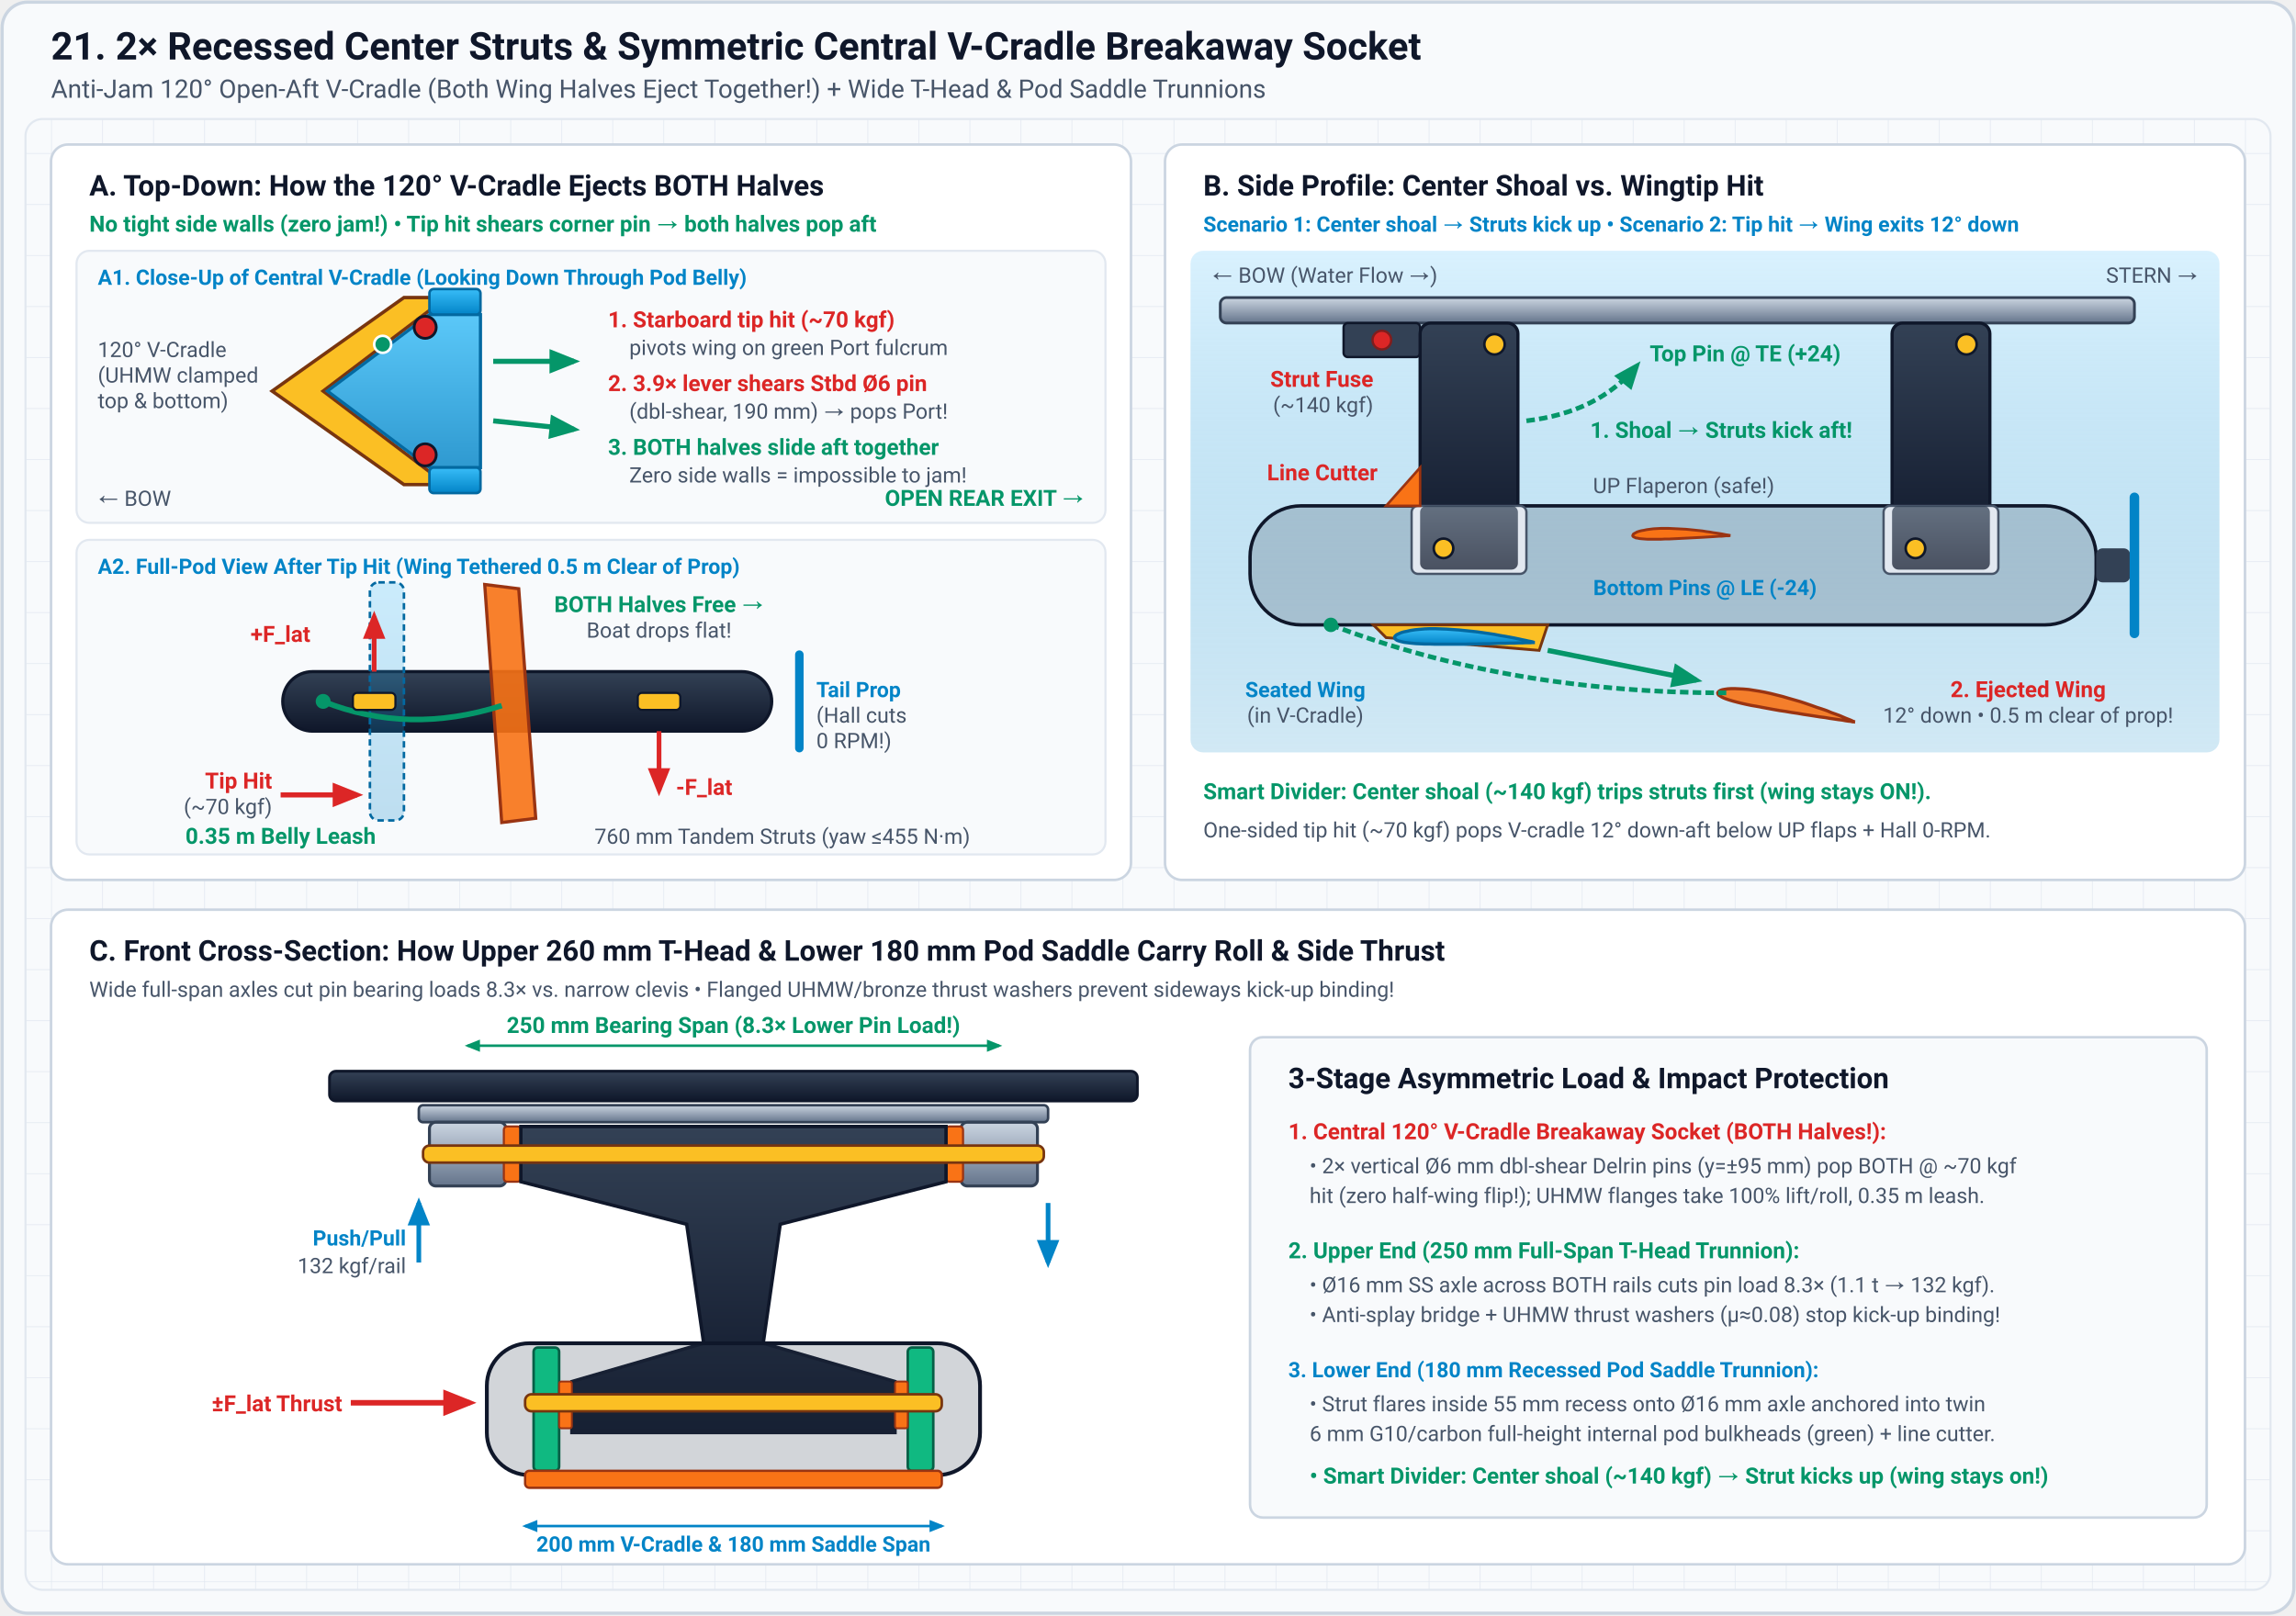
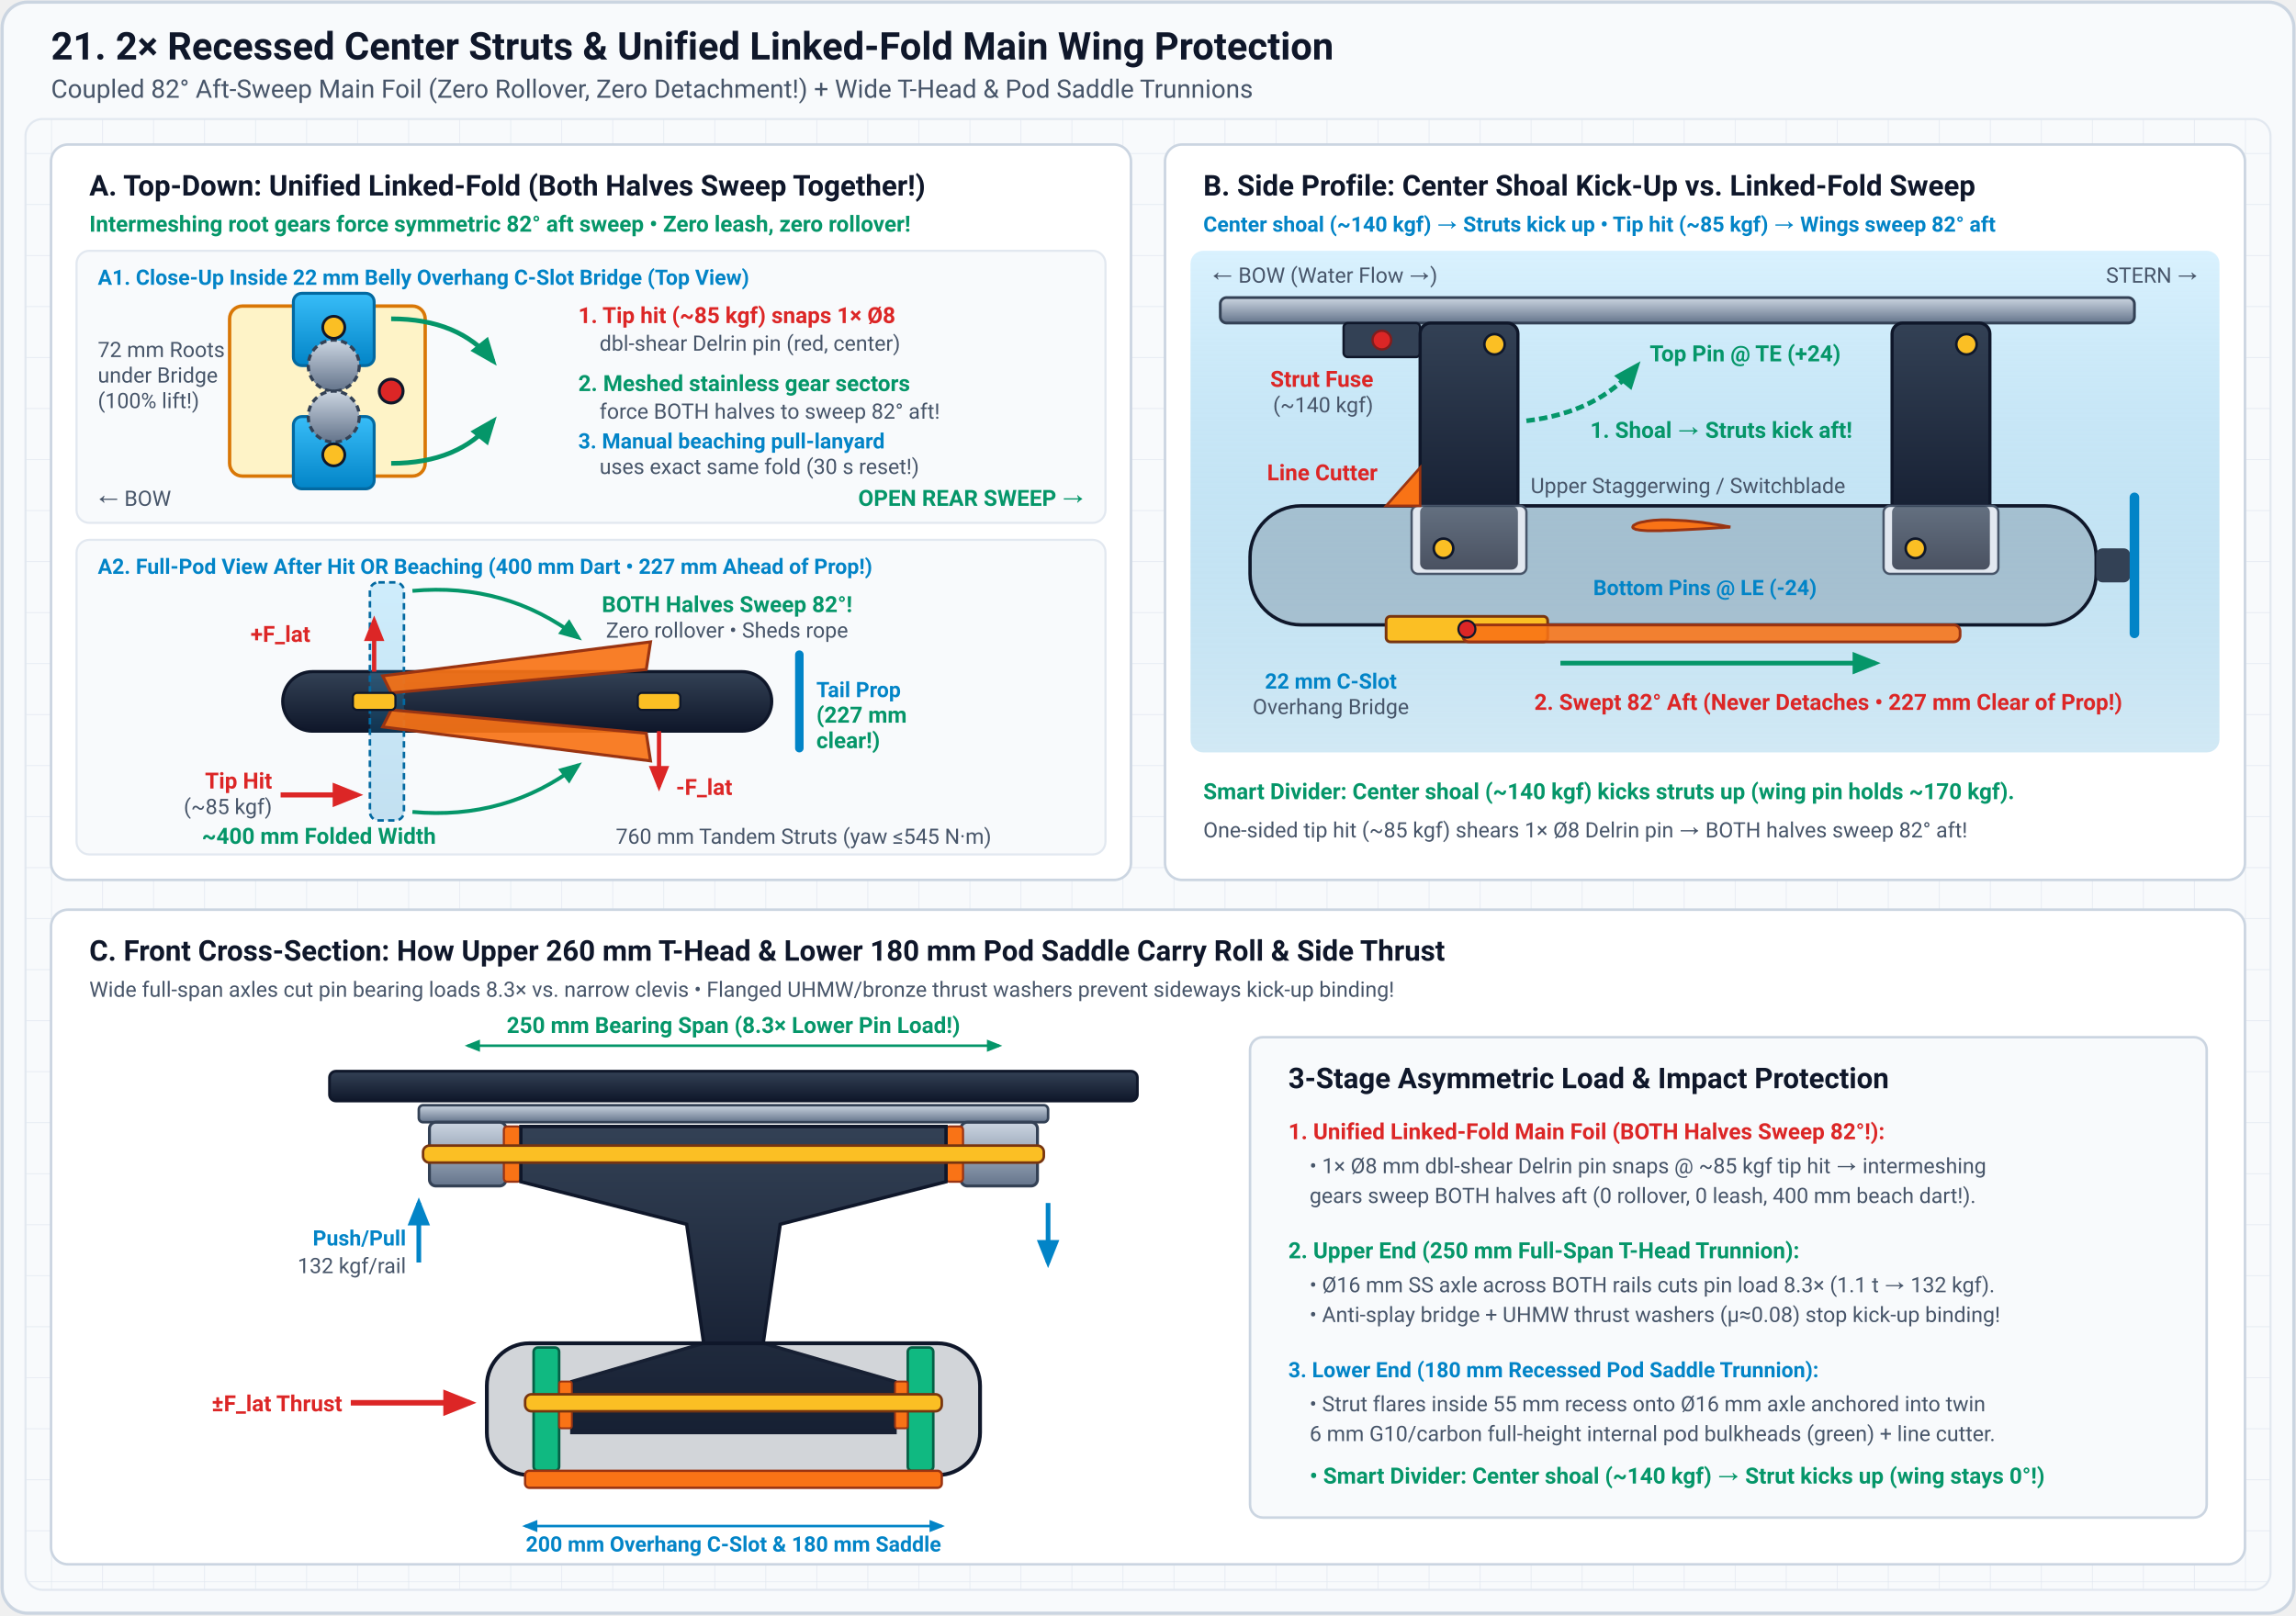
<svg xmlns="http://www.w3.org/2000/svg" viewBox="0 0 1080 760" width="1080" height="760">
  <defs>
    <pattern id="grid" width="24" height="24" patternUnits="userSpaceOnUse">
      <path d="M 24 0 L 0 0 0 24" fill="none" stroke="#E2E8F0" stroke-width="0.6" />
    </pattern>
    <linearGradient id="carbon" x1="0" y1="0" x2="0" y2="1">
      <stop offset="0%" stop-color="#334155" />
      <stop offset="100%" stop-color="#0F172A" />
    </linearGradient>
    <linearGradient id="alu" x1="0" y1="0" x2="0" y2="1">
      <stop offset="0%" stop-color="#CBD5E1" />
      <stop offset="100%" stop-color="#64748B" />
    </linearGradient>
    <linearGradient id="wingBlue" x1="0" y1="0" x2="0" y2="1">
      <stop offset="0%" stop-color="#38BDF8" />
      <stop offset="100%" stop-color="#0284C7" />
    </linearGradient>
    <linearGradient id="wingTeal" x1="0" y1="0" x2="0" y2="1">
      <stop offset="0%" stop-color="#2DD4BF" />
      <stop offset="100%" stop-color="#0D9488" />
    </linearGradient>
    <linearGradient id="water" x1="0" y1="0" x2="0" y2="1">
      <stop offset="0%" stop-color="#BAE6FD" stop-opacity="0.55" />
      <stop offset="100%" stop-color="#0284C7" stop-opacity="0.18" />
    </linearGradient>
    <linearGradient id="kevlar" x1="0" y1="0" x2="1" y2="0">
      <stop offset="0%" stop-color="#FBBF24" />
      <stop offset="100%" stop-color="#D97706" />
    </linearGradient>
    <linearGradient id="tubeGrad" x1="0" y1="0" x2="0" y2="1">
      <stop offset="0%" stop-color="#F1F5F9" />
      <stop offset="55%" stop-color="#CBD5E1" />
      <stop offset="100%" stop-color="#94A3B8" />
    </linearGradient>
    <marker id="arrDark" viewBox="0 0 10 10" refX="8" refY="5" markerWidth="6" markerHeight="6" orient="auto-start-reverse">
      <path d="M 0 1 L 10 5 L 0 9 z" fill="#334155" />
    </marker>
    <marker id="arrBlue" viewBox="0 0 10 10" refX="8" refY="5" markerWidth="6" markerHeight="6" orient="auto-start-reverse">
      <path d="M 0 1 L 10 5 L 0 9 z" fill="#0284C7" />
    </marker>
    <marker id="arrGreen" viewBox="0 0 10 10" refX="8" refY="5" markerWidth="6" markerHeight="6" orient="auto-start-reverse">
      <path d="M 0 1 L 10 5 L 0 9 z" fill="#059669" />
    </marker>
    <marker id="arrRed" viewBox="0 0 10 10" refX="8" refY="5" markerWidth="6" markerHeight="6" orient="auto-start-reverse">
      <path d="M 0 1 L 10 5 L 0 9 z" fill="#DC2626" />
    </marker>
    <style>
      text { font-family: -apple-system, BlinkMacSystemFont, "Segoe UI", Roboto, Helvetica, Arial, sans-serif; }
      .title { font-size: 18px; font-weight: 700; fill: #0F172A; }
      .sub { font-size: 12px; fill: #475569; }
      .sec { font-size: 13.5px; font-weight: 700; fill: #0F172A; }
      .lbl { font-size: 11px; font-weight: 600; fill: #1E293B; }
      .lbl-sm { font-size: 10px; fill: #475569; }
      .lbl-w { font-size: 10.5px; font-weight: 700; fill: #FFFFFF; }
      .dim { font-size: 10px; font-weight: 600; fill: #0284C7; }
      .ok { font-size: 10.5px; font-weight: 700; fill: #059669; }
      .warn { font-size: 10.5px; font-weight: 700; fill: #DC2626; }
    </style>
  </defs>
  <rect x="1" y="1" width="1078" height="758" rx="12" fill="#F8FAFC" stroke="#CBD5E1" stroke-width="1.5" />
  <rect x="12" y="56" width="1056" height="692" rx="8" fill="url(#grid)" stroke="#E2E8F0" stroke-width="1" />
-   <text x="24" y="28" class="title">21. 2× Recessed Center Struts &amp; Symmetric Central V-Cradle Breakaway Socket</text>
-   <text x="24" y="46" class="sub">Anti-Jam 120° Open-Aft V-Cradle (Both Wing Halves Eject Together!) + Wide T-Head &amp; Pod Saddle Trunnions</text>
+   <text x="24" y="28" class="title">21. 2× Recessed Center Struts &amp; Unified Linked-Fold Main Wing Protection</text>
+   <text x="24" y="46" class="sub">Coupled 82° Aft-Sweep Main Foil (Zero Rollover, Zero Detachment!) + Wide T-Head &amp; Pod Saddle Trunnions</text>
  <rect x="24" y="68" width="508" height="346" rx="8" fill="#FFFFFF" stroke="#CBD5E1" stroke-width="1.2" />
-   <text x="42" y="92" class="sec">A. Top-Down: How the 120° V-Cradle Ejects BOTH Halves</text>
-   <text x="42" y="109" class="ok">No tight side walls (zero jam!) • Tip hit shears corner pin → both halves pop aft</text>
+   <text x="42" y="92" class="sec">A. Top-Down: Unified Linked-Fold (Both Halves Sweep Together!)</text>
+   <text x="42" y="109" class="ok">Intermeshing root gears force symmetric 82° aft sweep • Zero leash, zero rollover!</text>
  <rect x="36" y="118" width="484" height="128" rx="6" fill="#F8FAFC" stroke="#E2E8F0" stroke-width="1" />
-   <text x="46" y="134" class="dim">A1. Close-Up of Central V-Cradle (Looking Down Through Pod Belly)</text>
+   <text x="46" y="134" class="dim">A1. Close-Up Inside 22 mm Belly Overhang C-Slot Bridge (Top View)</text>
  <text x="46" y="238" class="lbl-sm">← BOW</text>
-   <text x="510" y="238" text-anchor="end" class="ok">OPEN REAR EXIT →</text>
-   <path d="M 128 184 L 190 140 L 210 140 L 152 184 L 210 228 L 190 228 Z" fill="#FBBF24" stroke="#78350F" stroke-width="1.6" />
-   <path d="M 154 184 L 202 148 L 226 148 L 226 220 L 202 220 Z" fill="url(#wingBlue)" fill-opacity="0.82" stroke="#0369A1" stroke-width="1.5" />
-   <rect x="202" y="136" width="24" height="12" rx="2" fill="url(#wingBlue)" stroke="#0369A1" stroke-width="1.2" />
-   <rect x="202" y="220" width="24" height="12" rx="2" fill="url(#wingBlue)" stroke="#0369A1" stroke-width="1.2" />
-   <circle cx="200" cy="154" r="5.2" fill="#DC2626" stroke="#0F172A" stroke-width="1.3" />
-   <circle cx="200" cy="214" r="5.2" fill="#DC2626" stroke="#0F172A" stroke-width="1.3" />
-   <circle cx="180" cy="162" r="4" fill="#059669" stroke="#FFFFFF" stroke-width="1.2" />
-   <line x1="232" y1="170" x2="270" y2="170" stroke="#059669" stroke-width="2.4" marker-end="url(#arrGreen)" />
-   <line x1="232" y1="198" x2="270" y2="202" stroke="#059669" stroke-width="2.4" marker-end="url(#arrGreen)" />
-   <text x="286" y="154" class="warn">1. Starboard tip hit (~70 kgf)</text>
-   <text x="296" y="167" class="lbl-sm">pivots wing on green Port fulcrum</text>
-   <text x="286" y="184" class="warn">2. 3.9× lever shears Stbd Ø6 pin</text>
-   <text x="296" y="197" class="lbl-sm">(dbl-shear, 190 mm) → pops Port!</text>
-   <text x="286" y="214" class="ok">3. BOTH halves slide aft together</text>
-   <text x="296" y="227" class="lbl-sm">Zero side walls = impossible to jam!</text>
-   <text x="46" y="168" class="lbl-sm">120° V-Cradle</text>
-   <text x="46" y="180" class="lbl-sm">(UHMW clamped</text>
-   <text x="46" y="192" class="lbl-sm">top &amp; bottom)</text>
+   <text x="510" y="238" text-anchor="end" class="ok">OPEN REAR SWEEP →</text>
+   <rect x="108" y="144" width="92" height="80" rx="6" fill="#FEF3C7" stroke="#D97706" stroke-width="1.6" />
+   <rect x="138" y="138" width="38" height="34" rx="4" fill="url(#wingBlue)" stroke="#0369A1" stroke-width="1.4" />
+   <rect x="138" y="196" width="38" height="34" rx="4" fill="url(#wingBlue)" stroke="#0369A1" stroke-width="1.4" />
+   <circle cx="157" cy="172" r="12" fill="url(#alu)" stroke="#334155" stroke-width="1.5" stroke-dasharray="3,2" />
+   <circle cx="157" cy="196" r="12" fill="url(#alu)" stroke="#334155" stroke-width="1.5" stroke-dasharray="3,2" />
+   <circle cx="157" cy="154" r="5.2" fill="#FBBF24" stroke="#0F172A" stroke-width="1.3" />
+   <circle cx="157" cy="214" r="5.2" fill="#FBBF24" stroke="#0F172A" stroke-width="1.3" />
+   <circle cx="184" cy="184" r="5.6" fill="#DC2626" stroke="#0F172A" stroke-width="1.4" />
+   <path d="M 184 150 Q 216 150 232 170" fill="none" stroke="#059669" stroke-width="2.2" marker-end="url(#arrGreen)" />
+   <path d="M 184 218 Q 216 218 232 198" fill="none" stroke="#059669" stroke-width="2.2" marker-end="url(#arrGreen)" />
+   <text x="46" y="168" class="lbl-sm">72 mm Roots</text>
+   <text x="46" y="180" class="lbl-sm">under Bridge</text>
+   <text x="46" y="192" class="lbl-sm">(100% lift!)</text>
+   <text x="272" y="152" class="warn">1. Tip hit (~85 kgf) snaps 1× Ø8</text>
+   <text x="282" y="165" class="lbl-sm">dbl-shear Delrin pin (red, center)</text>
+   <text x="272" y="184" class="ok">2. Meshed stainless gear sectors</text>
+   <text x="282" y="197" class="lbl-sm">force BOTH halves to sweep 82° aft!</text>
+   <text x="272" y="211" class="dim">3. Manual beaching pull-lanyard</text>
+   <text x="282" y="223" class="lbl-sm">uses exact same fold (30 s reset!)</text>
  <rect x="36" y="254" width="484" height="148" rx="6" fill="#F8FAFC" stroke="#E2E8F0" stroke-width="1" />
-   <text x="46" y="270" class="dim">A2. Full-Pod View After Tip Hit (Wing Tethered 0.5 m Clear of Prop)</text>
+   <text x="46" y="270" class="dim">A2. Full-Pod View After Hit OR Beaching (400 mm Dart • 227 mm Ahead of Prop!)</text>
  <rect x="133" y="316" width="230" height="28" rx="14" fill="url(#carbon)" stroke="#0F172A" stroke-width="1.5" />
  <line x1="376" y1="308" x2="376" y2="352" stroke="#0284C7" stroke-width="4" stroke-linecap="round" />
  <text x="384" y="328" class="dim">Tail Prop</text>
-   <text x="384" y="340" class="lbl-sm">(Hall cuts</text>
-   <text x="384" y="352" class="lbl-sm">0 RPM!)</text>
-   <rect x="174" y="274" width="16" height="112" rx="4" fill="url(#wingBlue)" fill-opacity="0.24" stroke="#0369A1" stroke-width="1.2" stroke-dasharray="3,2" />
-   <polygon points="228,275 244,277 252,385 236,387" fill="#F97316" fill-opacity="0.90" stroke="#9A3412" stroke-width="1.5" />
-   <path d="M 152 330 Q 192 346 236 332" fill="none" stroke="#059669" stroke-width="2.6" />
-   <circle cx="152" cy="330" r="3.5" fill="#059669" />
+   <text x="384" y="340" class="ok">(227 mm</text>
+   <text x="384" y="352" class="ok">clear!)</text>
+   <rect x="174" y="274" width="16" height="112" rx="4" fill="url(#wingBlue)" fill-opacity="0.22" stroke="#0369A1" stroke-width="1.2" stroke-dasharray="3,2" />
+   <polygon points="180,318 306,302 304,315 184,326" fill="#F97316" fill-opacity="0.92" stroke="#9A3412" stroke-width="1.4" />
+   <polygon points="180,342 306,358 304,345 184,334" fill="#F97316" fill-opacity="0.92" stroke="#9A3412" stroke-width="1.4" />
+   <path d="M 194 278 Q 238 274 272 300" fill="none" stroke="#059669" stroke-width="1.8" marker-end="url(#arrGreen)" />
+   <path d="M 194 382 Q 238 386 272 360" fill="none" stroke="#059669" stroke-width="1.8" marker-end="url(#arrGreen)" />
  <rect x="166" y="326" width="20" height="8" rx="2" fill="#FBBF24" stroke="#0F172A" stroke-width="1" />
  <rect x="300" y="326" width="20" height="8" rx="2" fill="#FBBF24" stroke="#0F172A" stroke-width="1" />
-   <line x1="176" y1="316" x2="176" y2="290" stroke="#DC2626" stroke-width="2.2" marker-end="url(#arrRed)" />
-   <line x1="310" y1="344" x2="310" y2="372" stroke="#DC2626" stroke-width="2.2" marker-end="url(#arrRed)" />
+   <line x1="176" y1="316" x2="176" y2="292" stroke="#DC2626" stroke-width="2" marker-end="url(#arrRed)" />
+   <line x1="310" y1="344" x2="310" y2="370" stroke="#DC2626" stroke-width="2" marker-end="url(#arrRed)" />
  <line x1="132" y1="374" x2="168" y2="374" stroke="#DC2626" stroke-width="2.4" marker-end="url(#arrRed)" />
  <text x="128" y="371" text-anchor="end" class="warn">Tip Hit</text>
-   <text x="128" y="383" text-anchor="end" class="lbl-sm">(~70 kgf)</text>
+   <text x="128" y="383" text-anchor="end" class="lbl-sm">(~85 kgf)</text>
  <text x="146" y="302" text-anchor="end" class="warn">+F_lat</text>
  <text x="318" y="374" class="warn">-F_lat</text>
-   <text x="310" y="288" text-anchor="middle" class="ok">BOTH Halves Free →</text>
-   <text x="310" y="300" text-anchor="middle" class="lbl-sm">Boat drops flat!</text>
-   <text x="132" y="397" text-anchor="middle" class="ok">0.35 m Belly Leash</text>
-   <text x="368" y="397" text-anchor="middle" class="lbl-sm">760 mm Tandem Struts (yaw ≤455 N·m)</text>
+   <text x="342" y="288" text-anchor="middle" class="ok">BOTH Halves Sweep 82°!</text>
+   <text x="342" y="300" text-anchor="middle" class="lbl-sm">Zero rollover • Sheds rope</text>
+   <text x="150" y="397" text-anchor="middle" class="ok">~400 mm Folded Width</text>
+   <text x="378" y="397" text-anchor="middle" class="lbl-sm">760 mm Tandem Struts (yaw ≤545 N·m)</text>
  <rect x="548" y="68" width="508" height="346" rx="8" fill="#FFFFFF" stroke="#CBD5E1" stroke-width="1.2" />
-   <text x="566" y="92" class="sec">B. Side Profile: Center Shoal vs. Wingtip Hit</text>
-   <text x="566" y="109" class="dim">Scenario 1: Center shoal → Struts kick up • Scenario 2: Tip hit → Wing exits 12° down</text>
+   <text x="566" y="92" class="sec">B. Side Profile: Center Shoal Kick-Up vs. Linked-Fold Sweep</text>
+   <text x="566" y="109" class="dim">Center shoal (~140 kgf) → Struts kick up • Tip hit (~85 kgf) → Wings sweep 82° aft</text>
  <rect x="560" y="118" width="484" height="236" rx="6" fill="url(#water)" />
  <text x="570" y="133" class="lbl-sm">← BOW (Water Flow →)</text>
  <text x="1034" y="133" text-anchor="end" class="lbl-sm">STERN →</text>
  <rect x="574" y="140" width="430" height="12" rx="3" fill="url(#alu)" stroke="#334155" stroke-width="1.3" />
  <rect x="632" y="152" width="36" height="16" rx="2" fill="#334155" stroke="#0F172A" stroke-width="1.1" />
  <circle cx="650" cy="160" r="4.4" fill="#DC2626" stroke="#7F1D1D" stroke-width="1.1" />
  <rect x="668" y="152" width="46" height="114" rx="5" fill="url(#carbon)" stroke="#0F172A" stroke-width="1.5" />
  <circle cx="703" cy="162" r="4.8" fill="#FBBF24" stroke="#0F172A" stroke-width="1.2" />
  <rect x="890" y="152" width="46" height="114" rx="5" fill="url(#carbon)" stroke="#0F172A" stroke-width="1.5" />
  <circle cx="925" cy="162" r="4.8" fill="#FBBF24" stroke="#0F172A" stroke-width="1.2" />
  <path d="M 718 198 Q 752 194 770 172" fill="none" stroke="#059669" stroke-width="2.2" stroke-dasharray="4,2" marker-end="url(#arrGreen)" />
  <rect x="588" y="238" width="398" height="56" rx="24" fill="#334155" fill-opacity="0.22" stroke="#0F172A" stroke-width="1.6" />
  <rect x="664" y="238" width="54" height="32" rx="3" fill="#E2E8F0" stroke="#475569" stroke-width="1.1" />
  <rect x="668" y="238" width="46" height="30" rx="3" fill="url(#carbon)" fill-opacity="0.72" />
  <circle cx="679" cy="258" r="4.6" fill="#FBBF24" stroke="#0F172A" stroke-width="1.2" />
  <rect x="886" y="238" width="54" height="32" rx="3" fill="#E2E8F0" stroke="#475569" stroke-width="1.1" />
  <rect x="890" y="238" width="46" height="30" rx="3" fill="url(#carbon)" fill-opacity="0.72" />
  <circle cx="901" cy="258" r="4.6" fill="#FBBF24" stroke="#0F172A" stroke-width="1.2" />
  <polygon points="668,238 652,238 668,220" fill="#F97316" stroke="#9A3412" stroke-width="1.2" />
  <rect x="986" y="258" width="16" height="16" rx="3" fill="#334155" />
  <line x1="1004" y1="234" x2="1004" y2="298" stroke="#0284C7" stroke-width="4.5" stroke-linecap="round" />
-   <polygon points="768.0,252.0 768.1,251.7 768.3,251.3 768.7,251.0 769.3,250.7 770.0,250.3 770.9,250.0 772.0,249.7 773.2,249.5 774.6,249.2 776.1,249.0 777.7,248.8 779.4,248.7 781.2,248.6 783.1,248.6 785.0,248.6 787.0,248.7 789.0,248.8 791.0,248.9 793.0,249.0 795.0,249.2 797.0,249.4 798.9,249.6 800.8,249.8 802.6,250.1 804.2,250.3 805.8,250.6 807.3,250.8 808.7,251.0 809.9,251.2 810.9,251.4 811.9,251.6 812.6,251.7 813.2,251.8 813.7,251.9 813.9,252.0 814.0,252.0 813.9,252.0 813.6,252.0 813.2,252.1 812.6,252.1 811.8,252.1 810.9,252.2 809.8,252.3 808.6,252.3 807.2,252.4 805.7,252.5 804.1,252.6 802.4,252.7 800.7,252.8 798.8,252.9 796.9,253.0 795.0,253.1 793.0,253.2 791.0,253.3 789.0,253.4 787.0,253.5 785.1,253.6 783.2,253.6 781.4,253.7 779.6,253.7 777.9,253.7 776.3,253.7 774.9,253.7 773.5,253.6 772.3,253.5 771.2,253.4 770.3,253.2 769.5,253.1 768.9,252.8 768.4,252.6 768.1,252.3" fill="#F97316" stroke="#9A3412" stroke-width="1.3" />
-   <polygon points="646,294 728,294 724,306 652,300" fill="#FBBF24" stroke="#78350F" stroke-width="1.3" />
-   <polygon points="656.0,300.0 656.1,299.5 656.4,299.1 657.0,298.6 657.9,298.2 659.0,297.7 660.3,297.3 661.9,297.0 663.6,296.6 665.6,296.3 667.7,296.1 670.1,295.9 672.5,295.8 675.1,295.8 677.8,295.9 680.6,296.0 683.4,296.2 686.3,296.4 689.2,296.7 692.1,297.0 694.9,297.3 697.7,297.7 700.5,298.1 703.1,298.5 705.6,299.0 708.1,299.4 710.3,299.8 712.4,300.2 714.3,300.6 716.1,301.0 717.6,301.3 718.9,301.6 720.0,301.8 720.9,302.0 721.5,302.2 721.8,302.3 722.0,302.3 721.8,302.3 721.5,302.3 720.8,302.3 719.9,302.4 718.8,302.4 717.5,302.4 715.9,302.5 714.2,302.5 712.2,302.6 710.1,302.6 707.8,302.7 705.4,302.7 702.8,302.8 700.1,302.9 697.4,302.9 694.6,303.0 691.7,303.0 688.9,303.1 686.0,303.1 683.2,303.1 680.4,303.1 677.7,303.1 675.1,303.1 672.5,303.0 670.1,303.0 667.9,302.9 665.8,302.8 663.8,302.6 662.1,302.4 660.5,302.2 659.2,301.9 658.1,301.6 657.2,301.3 656.6,300.9 656.2,300.5" fill="url(#wingBlue)" stroke="#0369A1" stroke-width="1.5" />
-   <polygon points="808.0,326.0 808.2,325.6 808.6,325.2 809.3,324.8 810.2,324.5 811.3,324.3 812.7,324.1 814.3,324.0 816.1,324.0 818.1,324.1 820.2,324.2 822.5,324.4 825.0,324.8 827.5,325.2 830.2,325.7 832.9,326.3 835.7,327.0 838.5,327.7 841.2,328.5 844.0,329.3 846.8,330.1 849.5,331.0 852.1,331.9 854.6,332.8 857.1,333.6 859.4,334.4 861.5,335.3 863.5,336.0 865.4,336.7 867.0,337.4 868.4,338.0 869.7,338.5 870.7,338.9 871.5,339.3 872.1,339.5 872.4,339.7 872.6,339.7 872.4,339.7 872.1,339.6 871.4,339.6 870.6,339.4 869.5,339.3 868.1,339.1 866.6,338.8 864.9,338.6 862.9,338.3 860.8,338.0 858.5,337.6 856.1,337.3 853.6,336.9 851.0,336.5 848.3,336.1 845.5,335.6 842.7,335.2 839.8,334.7 837.0,334.3 834.2,333.8 831.5,333.3 828.8,332.8 826.2,332.3 823.8,331.9 821.4,331.4 819.2,330.9 817.2,330.4 815.3,329.9 813.6,329.4 812.1,328.9 810.8,328.4 809.8,327.9 809.0,327.4 808.4,327.0 808.1,326.5" fill="#F97316" fill-opacity="0.90" stroke="#9A3412" stroke-width="1.5" />
-   <path d="M 728 306 L 798 320" fill="none" stroke="#059669" stroke-width="2.4" marker-end="url(#arrGreen)" />
-   <path d="M 626 294 Q 710 326 812 326" fill="none" stroke="#059669" stroke-width="2.2" stroke-dasharray="4,2" />
-   <circle cx="626" cy="294" r="3.4" fill="#059669" />
+   <polygon points="768.0,248.0 768.1,247.7 768.3,247.3 768.7,247.0 769.3,246.7 770.0,246.3 770.9,246.0 772.0,245.7 773.2,245.5 774.6,245.2 776.1,245.0 777.7,244.8 779.4,244.7 781.2,244.6 783.1,244.6 785.0,244.6 787.0,244.7 789.0,244.8 791.0,244.9 793.0,245.0 795.0,245.2 797.0,245.4 798.9,245.6 800.8,245.8 802.6,246.1 804.2,246.3 805.8,246.6 807.3,246.8 808.7,247.0 809.9,247.2 810.9,247.4 811.9,247.6 812.6,247.7 813.2,247.8 813.7,247.9 813.9,248.0 814.0,248.0 813.9,248.0 813.6,248.0 813.2,248.1 812.6,248.1 811.8,248.1 810.9,248.2 809.8,248.3 808.6,248.3 807.2,248.4 805.7,248.5 804.1,248.6 802.4,248.7 800.7,248.8 798.8,248.9 796.9,249.0 795.0,249.1 793.0,249.2 791.0,249.3 789.0,249.4 787.0,249.5 785.1,249.6 783.2,249.6 781.4,249.7 779.6,249.7 777.9,249.7 776.3,249.7 774.9,249.7 773.5,249.6 772.3,249.5 771.2,249.4 770.3,249.2 769.5,249.1 768.9,248.8 768.4,248.6 768.1,248.3" fill="#F97316" stroke="#9A3412" stroke-width="1.3" />
+   <rect x="652" y="290" width="76" height="12" rx="2" fill="#FBBF24" stroke="#78350F" stroke-width="1.3" />
+   <rect x="688" y="294" width="234" height="8" rx="3" fill="#F97316" fill-opacity="0.88" stroke="#9A3412" stroke-width="1.3" />
+   <circle cx="690" cy="296" r="4" fill="#DC2626" stroke="#0F172A" stroke-width="1" />
+   <line x1="734" y1="312" x2="882" y2="312" stroke="#059669" stroke-width="2.2" marker-end="url(#arrGreen)" />
  <text x="646" y="182" text-anchor="end" class="warn">Strut Fuse</text>
  <text x="646" y="194" text-anchor="end" class="lbl-sm">(~140 kgf)</text>
  <text x="776" y="170" class="ok">Top Pin @ TE (+24)</text>
  <text x="748" y="206" class="ok">1. Shoal → Struts kick aft!</text>
  <text x="648" y="226" text-anchor="end" class="warn">Line Cutter</text>
-   <text x="792" y="232" text-anchor="middle" class="lbl-sm">UP Flaperon (safe!)</text>
+   <text x="794" y="232" text-anchor="middle" class="lbl-sm">Upper Staggerwing / Switchblade</text>
  <text x="802" y="280" text-anchor="middle" class="dim">Bottom Pins @ LE (-24)</text>
-   <text x="614" y="328" text-anchor="middle" class="dim">Seated Wing</text>
-   <text x="614" y="340" text-anchor="middle" class="lbl-sm">(in V-Cradle)</text>
-   <text x="954" y="328" text-anchor="middle" class="warn">2. Ejected Wing</text>
-   <text x="954" y="340" text-anchor="middle" class="lbl-sm">12° down • 0.5 m clear of prop!</text>
-   <text x="566" y="376" class="ok">Smart Divider: Center shoal (~140 kgf) trips struts first (wing stays ON!).</text>
-   <text x="566" y="394" class="lbl-sm">One-sided tip hit (~70 kgf) pops V-cradle 12° down-aft below UP flaps + Hall 0-RPM.</text>
+   <text x="626" y="324" text-anchor="middle" class="dim">22 mm C-Slot</text>
+   <text x="626" y="336" text-anchor="middle" class="lbl-sm">Overhang Bridge</text>
+   <text x="860" y="334" text-anchor="middle" class="warn">2. Swept 82° Aft (Never Detaches • 227 mm Clear of Prop!)</text>
+   <text x="566" y="376" class="ok">Smart Divider: Center shoal (~140 kgf) kicks struts up (wing pin holds ~170 kgf).</text>
+   <text x="566" y="394" class="lbl-sm">One-sided tip hit (~85 kgf) shears 1× Ø8 Delrin pin → BOTH halves sweep 82° aft!</text>
  <rect x="24" y="428" width="1032" height="308" rx="8" fill="#FFFFFF" stroke="#CBD5E1" stroke-width="1.2" />
  <text x="42" y="452" class="sec">C. Front Cross-Section: How Upper 260 mm T-Head &amp; Lower 180 mm Pod Saddle Carry Roll &amp; Side Thrust</text>
  <text x="42" y="469" class="lbl-sm">Wide full-span axles cut pin bearing loads 8.3× vs. narrow clevis • Flanged UHMW/bronze thrust washers prevent sideways kick-up binding!</text>
  <line x1="220.0" y1="492.0" x2="470.0" y2="492.0" stroke="#059669" stroke-width="1.2" marker-start="url(#arrGreen)" marker-end="url(#arrGreen)" />
  <text x="345.0" y="486.0" text-anchor="middle" class="ok">250 mm Bearing Span (8.3× Lower Pin Load!)</text>
  <rect x="155" y="504" width="380" height="14" rx="3" fill="url(#carbon)" stroke="#0F172A" stroke-width="1.3" />
  <rect x="197" y="520" width="296" height="8" rx="2" fill="url(#alu)" stroke="#334155" stroke-width="1.2" />
  <rect x="202" y="528" width="36" height="30" rx="3" fill="url(#alu)" stroke="#334155" stroke-width="1.4" />
  <rect x="237" y="530" width="8" height="26" rx="1.5" fill="#F97316" stroke="#9A3412" stroke-width="1" />
  <rect x="452" y="528" width="36" height="30" rx="3" fill="url(#alu)" stroke="#334155" stroke-width="1.4" />
  <rect x="445" y="530" width="8" height="26" rx="1.5" fill="#F97316" stroke="#9A3412" stroke-width="1" />
  <path d="M 245 530 L 445 530 L 445 556 L 367 576 L 359 632 L 421 650 L 421 674 L 269 674 L 269 650 L 331 632 L 323 576 L 245 556 Z" fill="url(#carbon)" stroke="#0F172A" stroke-width="1.6" />
  <rect x="199" y="539" width="292" height="8" rx="3" fill="#FBBF24" stroke="#78350F" stroke-width="1.2" />
  <rect x="229" y="632" width="232" height="62" rx="20" fill="#334155" fill-opacity="0.22" stroke="#0F172A" stroke-width="1.8" />
  <rect x="251" y="634" width="12" height="58" rx="2" fill="#10B981" stroke="#065F46" stroke-width="1.2" />
  <rect x="263" y="650" width="6" height="22" rx="1" fill="#F97316" stroke="#9A3412" stroke-width="0.9" />
  <rect x="427" y="634" width="12" height="58" rx="2" fill="#10B981" stroke="#065F46" stroke-width="1.2" />
  <rect x="421" y="650" width="6" height="22" rx="1" fill="#F97316" stroke="#9A3412" stroke-width="0.9" />
  <rect x="247" y="656" width="196" height="8" rx="3" fill="#FBBF24" stroke="#78350F" stroke-width="1.2" />
  <rect x="247" y="692" width="196" height="8" rx="2" fill="#F97316" stroke="#9A3412" stroke-width="1.1" />
  <line x1="197" y1="594" x2="197" y2="566" stroke="#0284C7" stroke-width="2.2" marker-end="url(#arrBlue)" />
  <line x1="493" y1="566" x2="493" y2="594" stroke="#0284C7" stroke-width="2.2" marker-end="url(#arrBlue)" />
  <text x="191" y="586" text-anchor="end" class="dim">Push/Pull</text>
  <text x="191" y="599" text-anchor="end" class="lbl-sm">132 kgf/rail</text>
  <line x1="165" y1="660" x2="221" y2="660" stroke="#DC2626" stroke-width="2.6" marker-end="url(#arrRed)" />
  <text x="161" y="664" text-anchor="end" class="warn">±F_lat Thrust</text>
  <line x1="247.0" y1="718.0" x2="443.0" y2="718.0" stroke="#0284C7" stroke-width="1.2" marker-start="url(#arrBlue)" marker-end="url(#arrBlue)" />
-   <text x="345.0" y="730.0" text-anchor="middle" class="dim">200 mm V-Cradle &amp; 180 mm Saddle Span</text>
+   <text x="345.0" y="730.0" text-anchor="middle" class="dim">200 mm Overhang C-Slot &amp; 180 mm Saddle</text>
  <rect x="588" y="488" width="450" height="226" rx="6" fill="#F8FAFC" stroke="#CBD5E1" stroke-width="1.2" />
  <text x="606" y="512" class="sec">3-Stage Asymmetric Load &amp; Impact Protection</text>
-   <text x="606" y="536" class="warn">1. Central 120° V-Cradle Breakaway Socket (BOTH Halves!):</text>
-   <text x="616" y="552" class="lbl-sm">• 2× vertical Ø6 mm dbl-shear Delrin pins (y=±95 mm) pop BOTH @ ~70 kgf</text>
-   <text x="616" y="566" class="lbl-sm">  hit (zero half-wing flip!); UHMW flanges take 100% lift/roll, 0.35 m leash.</text>
+   <text x="606" y="536" class="warn">1. Unified Linked-Fold Main Foil (BOTH Halves Sweep 82°!):</text>
+   <text x="616" y="552" class="lbl-sm">• 1× Ø8 mm dbl-shear Delrin pin snaps @ ~85 kgf tip hit → intermeshing</text>
+   <text x="616" y="566" class="lbl-sm">  gears sweep BOTH halves aft (0 rollover, 0 leash, 400 mm beach dart!).</text>
  <text x="606" y="592" class="ok">2. Upper End (250 mm Full-Span T-Head Trunnion):</text>
  <text x="616" y="608" class="lbl-sm">• Ø16 mm SS axle across BOTH rails cuts pin load 8.3× (1.1 t → 132 kgf).</text>
  <text x="616" y="622" class="lbl-sm">• Anti-splay bridge + UHMW thrust washers (μ≈0.08) stop kick-up binding!</text>
  <text x="606" y="648" class="dim">3. Lower End (180 mm Recessed Pod Saddle Trunnion):</text>
  <text x="616" y="664" class="lbl-sm">• Strut flares inside 55 mm recess onto Ø16 mm axle anchored into twin</text>
  <text x="616" y="678" class="lbl-sm">  6 mm G10/carbon full-height internal pod bulkheads (green) + line cutter.</text>
-   <text x="616" y="698" class="ok">• Smart Divider: Center shoal (~140 kgf) → Strut kicks up (wing stays on!)</text>
+   <text x="616" y="698" class="ok">• Smart Divider: Center shoal (~140 kgf) → Strut kicks up (wing stays 0°!)</text>
</svg>
